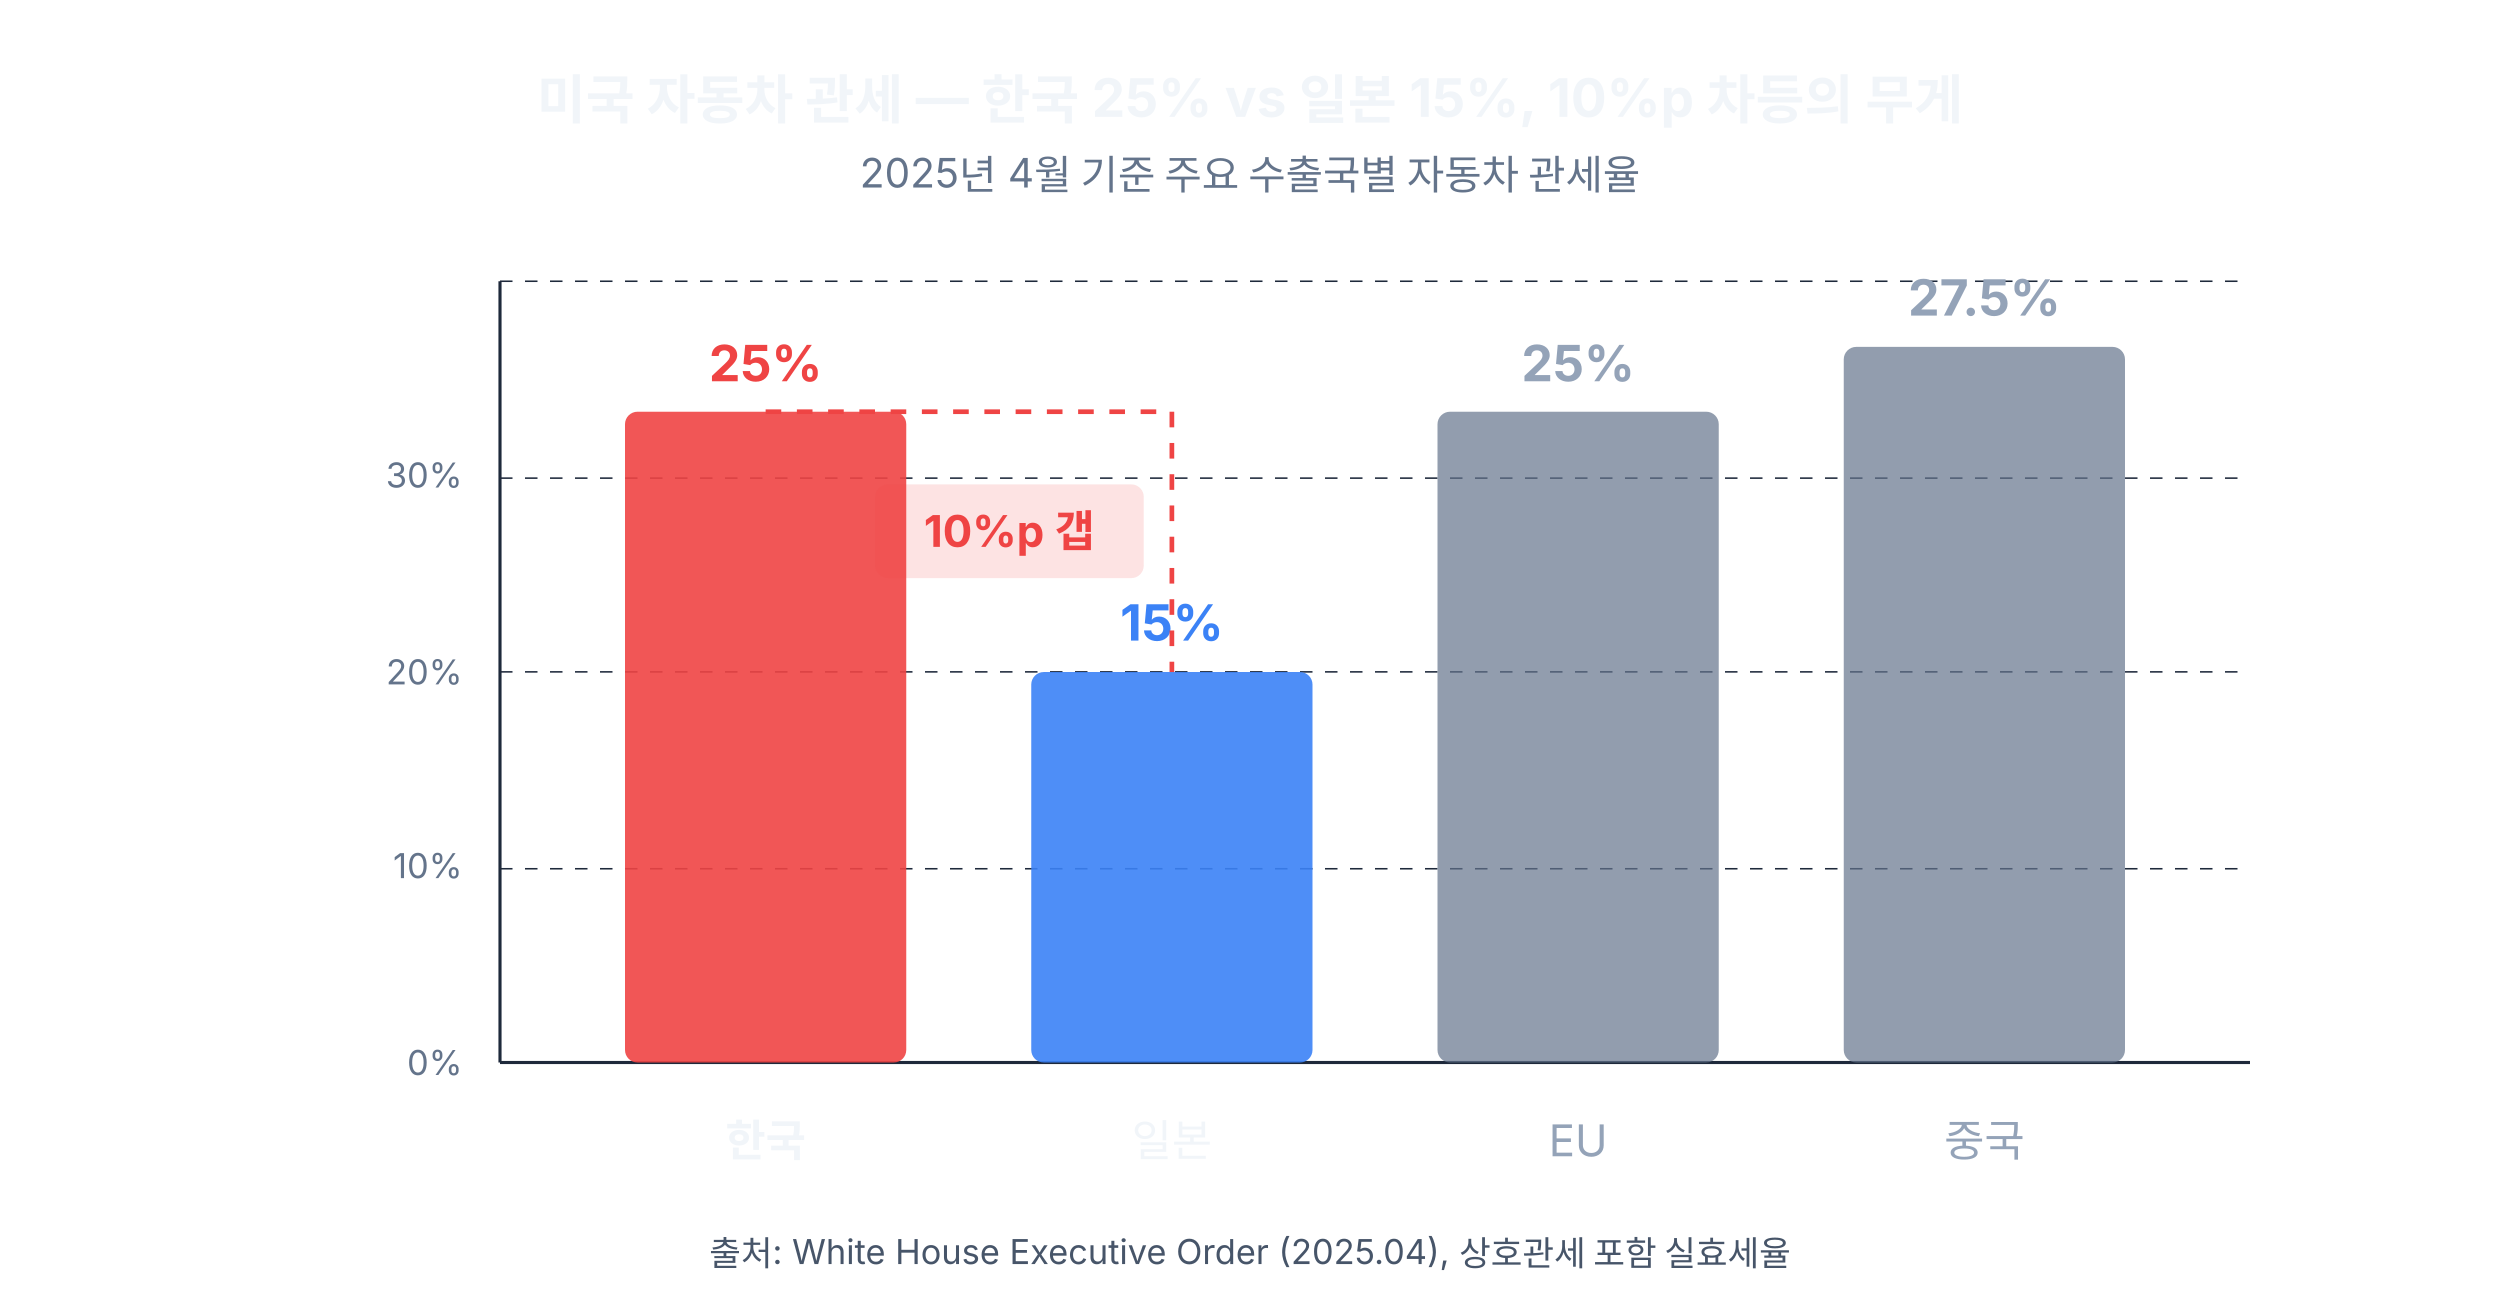
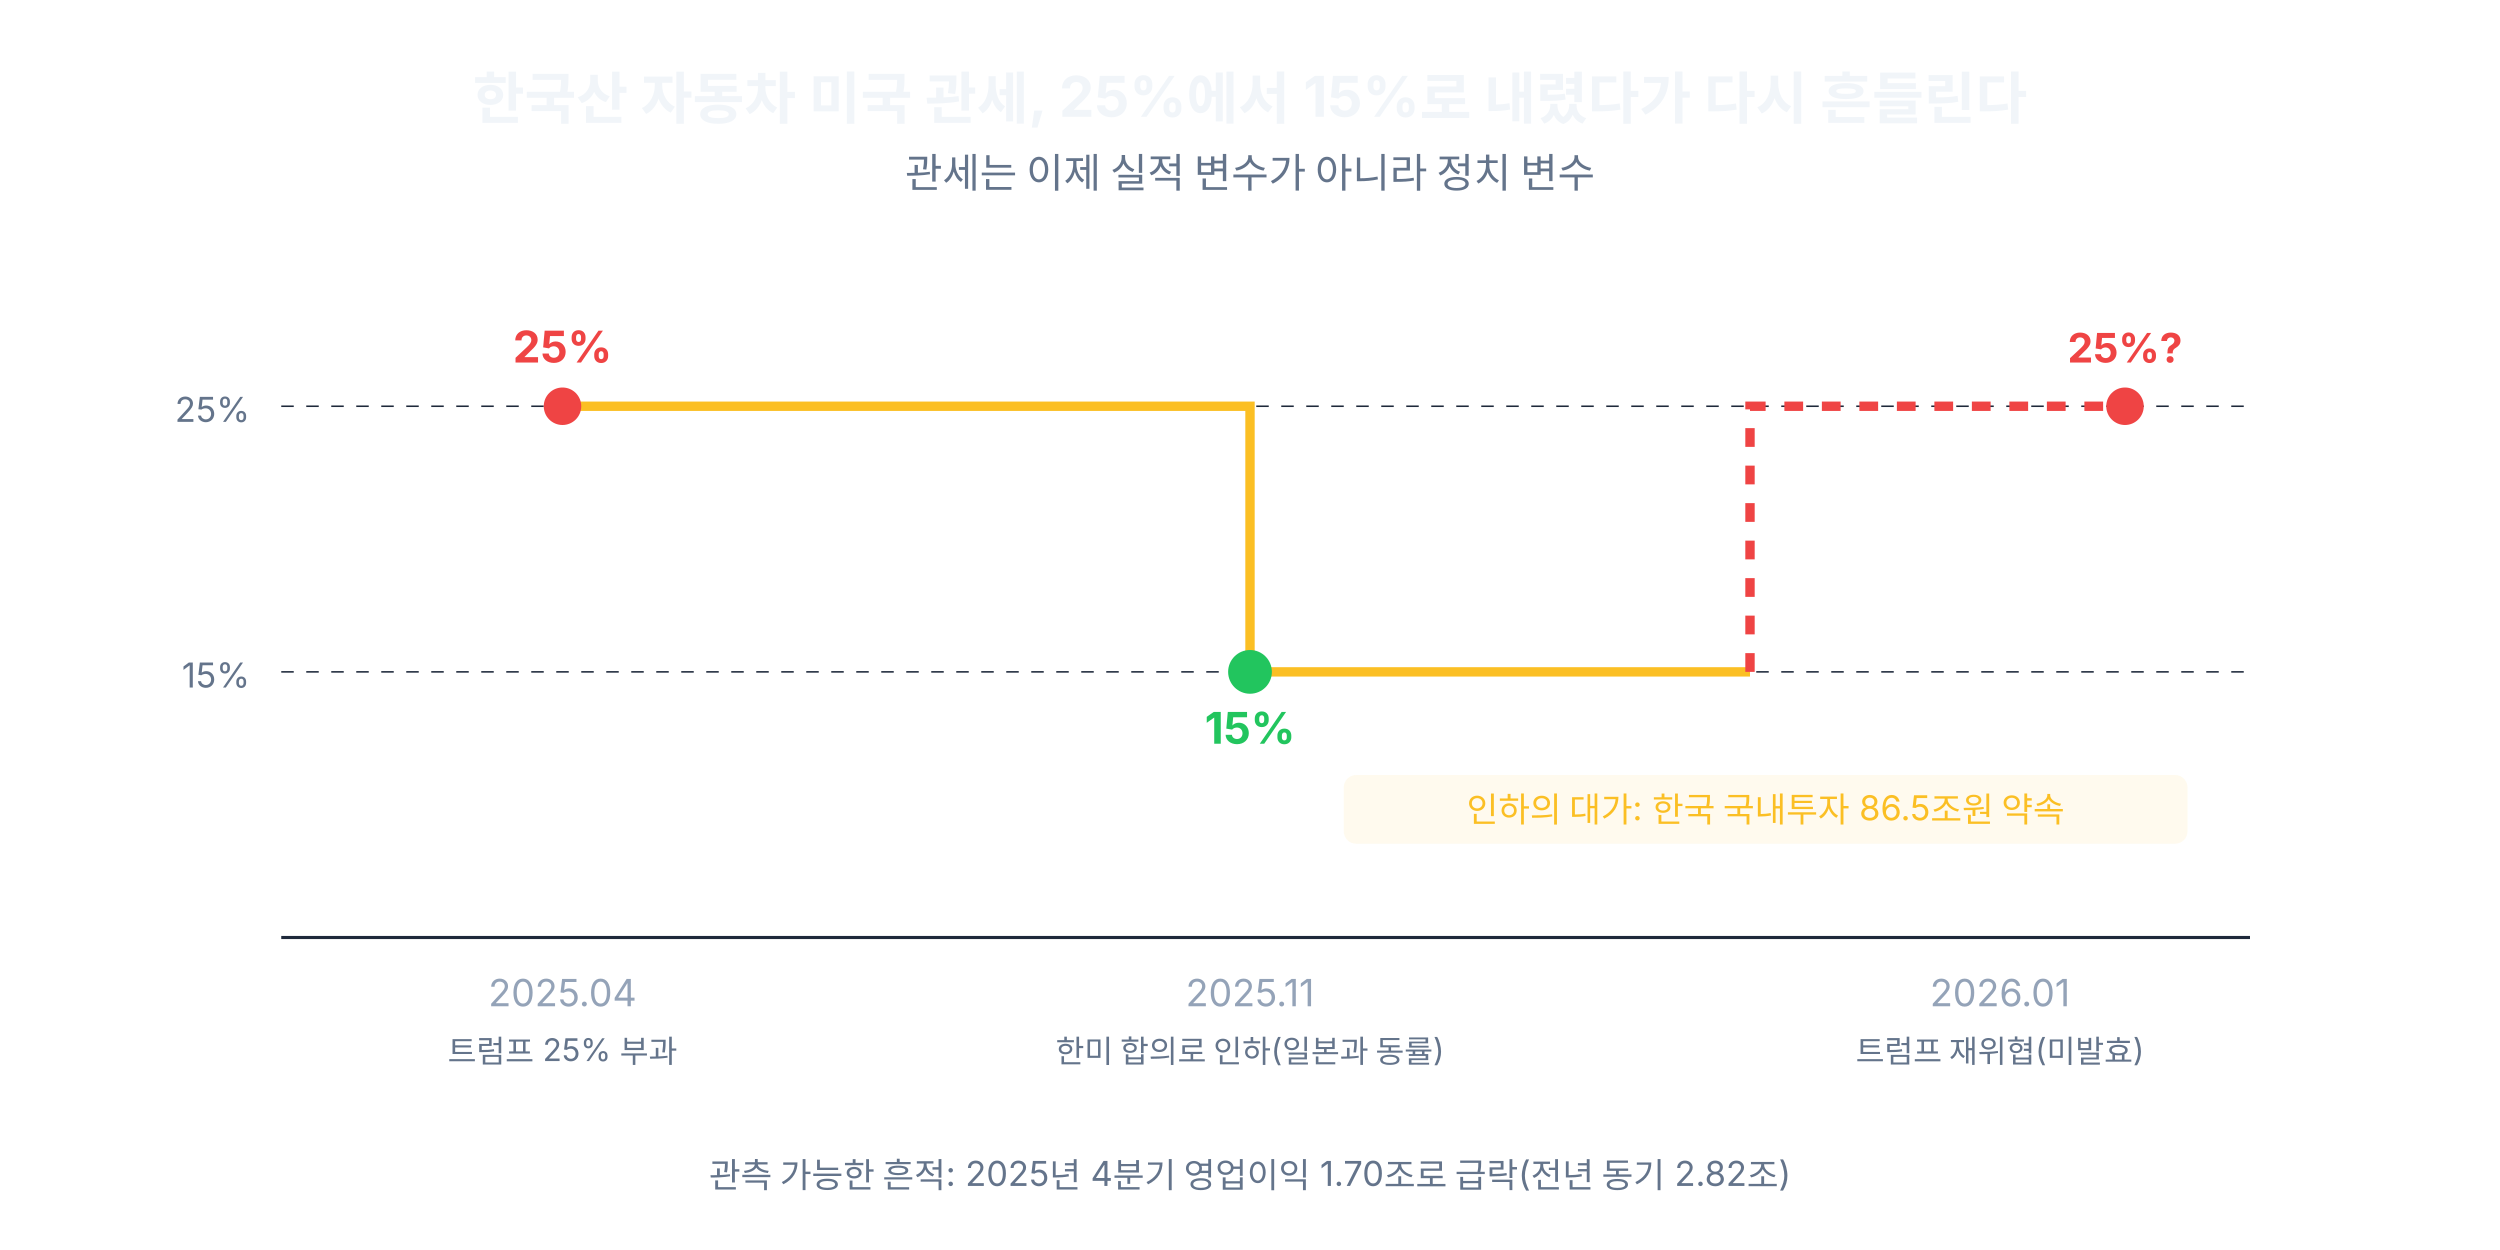
- <svg xmlns="http://www.w3.org/2000/svg" viewBox="0 0 800 420" style="background:#0a0e1a;font-family:-apple-system,'Segoe UI',sans-serif">
-   <text x="400" y="38" fill="#f1f5f9" font-size="17" font-weight="bold" text-anchor="middle">미국 자동차 관세 — 한국 25% vs 일본 15%, 10%p 차등의 무게</text>
-   <text x="400" y="60" fill="#64748b" font-size="13" text-anchor="middle">2025년 4월 기준 주요 수출국별 자동차 관세율</text>
-   <line x1="160" y1="90" x2="160" y2="340" stroke="#1e293b" stroke-width="1" />
-   <line x1="160" y1="340" x2="720" y2="340" stroke="#1e293b" stroke-width="1" />
-   <line x1="160" y1="90" x2="720" y2="90" stroke="#1e293b" stroke-width="0.5" stroke-dasharray="4" />
-   <line x1="160" y1="153" x2="720" y2="153" stroke="#1e293b" stroke-width="0.5" stroke-dasharray="4" />
-   <line x1="160" y1="215" x2="720" y2="215" stroke="#1e293b" stroke-width="0.5" stroke-dasharray="4" />
-   <line x1="160" y1="278" x2="720" y2="278" stroke="#1e293b" stroke-width="0.5" stroke-dasharray="4" />
-   <text x="148" y="344" fill="#64748b" font-size="11" text-anchor="end">0%</text>
-   <text x="148" y="281" fill="#64748b" font-size="11" text-anchor="end">10%</text>
-   <text x="148" y="219" fill="#64748b" font-size="11" text-anchor="end">20%</text>
-   <text x="148" y="156" fill="#64748b" font-size="11" text-anchor="end">30%</text>
-   <rect x="200" y="131.75" width="90" height="208.25" rx="4" fill="#ef4444" opacity="0.9" />
-   <text x="245" y="122" fill="#ef4444" font-size="16" font-weight="bold" text-anchor="middle">25%</text>
-   <text x="245" y="370" fill="#f1f5f9" font-size="14" font-weight="bold" text-anchor="middle">한국</text>
-   <rect x="330" y="215.05" width="90" height="124.95" rx="4" fill="#3b82f6" opacity="0.9" />
-   <text x="375" y="205" fill="#3b82f6" font-size="16" font-weight="bold" text-anchor="middle">15%</text>
-   <text x="375" y="370" fill="#f1f5f9" font-size="14" text-anchor="middle">일본</text>
-   <rect x="460" y="131.75" width="90" height="208.25" rx="4" fill="#64748b" opacity="0.7" />
-   <text x="505" y="122" fill="#94a3b8" font-size="16" font-weight="bold" text-anchor="middle">25%</text>
-   <text x="505" y="370" fill="#94a3b8" font-size="14" text-anchor="middle">EU</text>
-   <rect x="590" y="111" width="90" height="229" rx="4" fill="#64748b" opacity="0.7" />
-   <text x="635" y="101" fill="#94a3b8" font-size="16" font-weight="bold" text-anchor="middle">27.5%</text>
-   <text x="635" y="370" fill="#94a3b8" font-size="14" text-anchor="middle">중국</text>
-   <line x1="245" y1="131.75" x2="375" y2="131.75" stroke="#ef4444" stroke-width="1.5" stroke-dasharray="5" />
-   <line x1="375" y1="131.75" x2="375" y2="215.05" stroke="#ef4444" stroke-width="1.5" stroke-dasharray="5" />
-   <rect x="280" y="155" width="86" height="30" rx="4" fill="#ef4444" opacity="0.15" />
-   <text x="323" y="175" fill="#ef4444" font-size="14" font-weight="bold" text-anchor="middle">10%p 갭</text>
-   <text x="400" y="405" fill="#475569" font-size="11" text-anchor="middle">출처: White House Executive Order (2025.04), 상호관세 포함 실효세율</text>
+ <svg xmlns="http://www.w3.org/2000/svg" viewBox="0 0 800 400" style="background:#0a0e1a;font-family:-apple-system,'Segoe UI',sans-serif">
+   <text x="400" y="38" fill="#f1f5f9" font-size="18" font-weight="bold" text-anchor="middle">한국산 자동차 미국 관세, 25%에서 15%로 내렸다가 다시 흔들린다</text>
+   <text x="400" y="60" fill="#64748b" font-size="13" text-anchor="middle">관세는 이제 실적 변수가 아니라 정치 변수</text>
+   <line x1="90" y1="300" x2="720" y2="300" stroke="#1e293b" stroke-width="1" />
+   <line x1="90" y1="130" x2="720" y2="130" stroke="#1e293b" stroke-width="0.5" stroke-dasharray="4" />
+   <line x1="90" y1="215" x2="720" y2="215" stroke="#1e293b" stroke-width="0.5" stroke-dasharray="4" />
+   <text x="80" y="135" fill="#64748b" font-size="11" text-anchor="end">25%</text>
+   <text x="80" y="220" fill="#64748b" font-size="11" text-anchor="end">15%</text>
+   <polyline points="180,130 400,130 400,215 560,215" fill="none" stroke="#fbbf24" stroke-width="3" />
+   <polyline points="560,215 560,130 680,130" fill="none" stroke="#ef4444" stroke-width="3" stroke-dasharray="6" />
+   <circle cx="180" cy="130" r="6" fill="#ef4444" />
+   <circle cx="400" cy="215" r="7" fill="#22c55e" />
+   <circle cx="680" cy="130" r="6" fill="#ef4444" />
+   <text x="180" y="322" fill="#94a3b8" font-size="12" text-anchor="middle">2025.04</text>
+   <text x="180" y="116" fill="#ef4444" font-size="14" font-weight="bold" text-anchor="middle">25%</text>
+   <text x="180" y="340" fill="#64748b" font-size="10" text-anchor="middle">트럼프 25% 부과</text>
+   <text x="400" y="322" fill="#94a3b8" font-size="12" text-anchor="middle">2025.11</text>
+   <text x="400" y="238" fill="#22c55e" font-size="14" font-weight="bold" text-anchor="middle">15%</text>
+   <text x="400" y="340" fill="#64748b" font-size="10" text-anchor="middle">한미 합의로 인하(일본과 동률)</text>
+   <text x="640" y="322" fill="#94a3b8" font-size="12" text-anchor="middle">2026.01</text>
+   <text x="680" y="116" fill="#ef4444" font-size="13" font-weight="bold" text-anchor="middle">25%?</text>
+   <text x="640" y="340" fill="#64748b" font-size="10" text-anchor="middle">트럼프 재위협(미발효)</text>
+   <rect x="430" y="248" width="270" height="22" rx="4" fill="#fbbf24" opacity="0.08" />
+   <text x="565" y="263" fill="#fbbf24" font-size="11" text-anchor="middle">인하의 대가: 한국 국내투자 86.5조원 약속</text>
+   <text x="400" y="380" fill="#64748b" font-size="11" text-anchor="middle">관측 가능한 흔적: 2025년 4분기 영업이익 1.70조로 급락(전년 동기 2.82조)</text>
</svg>
